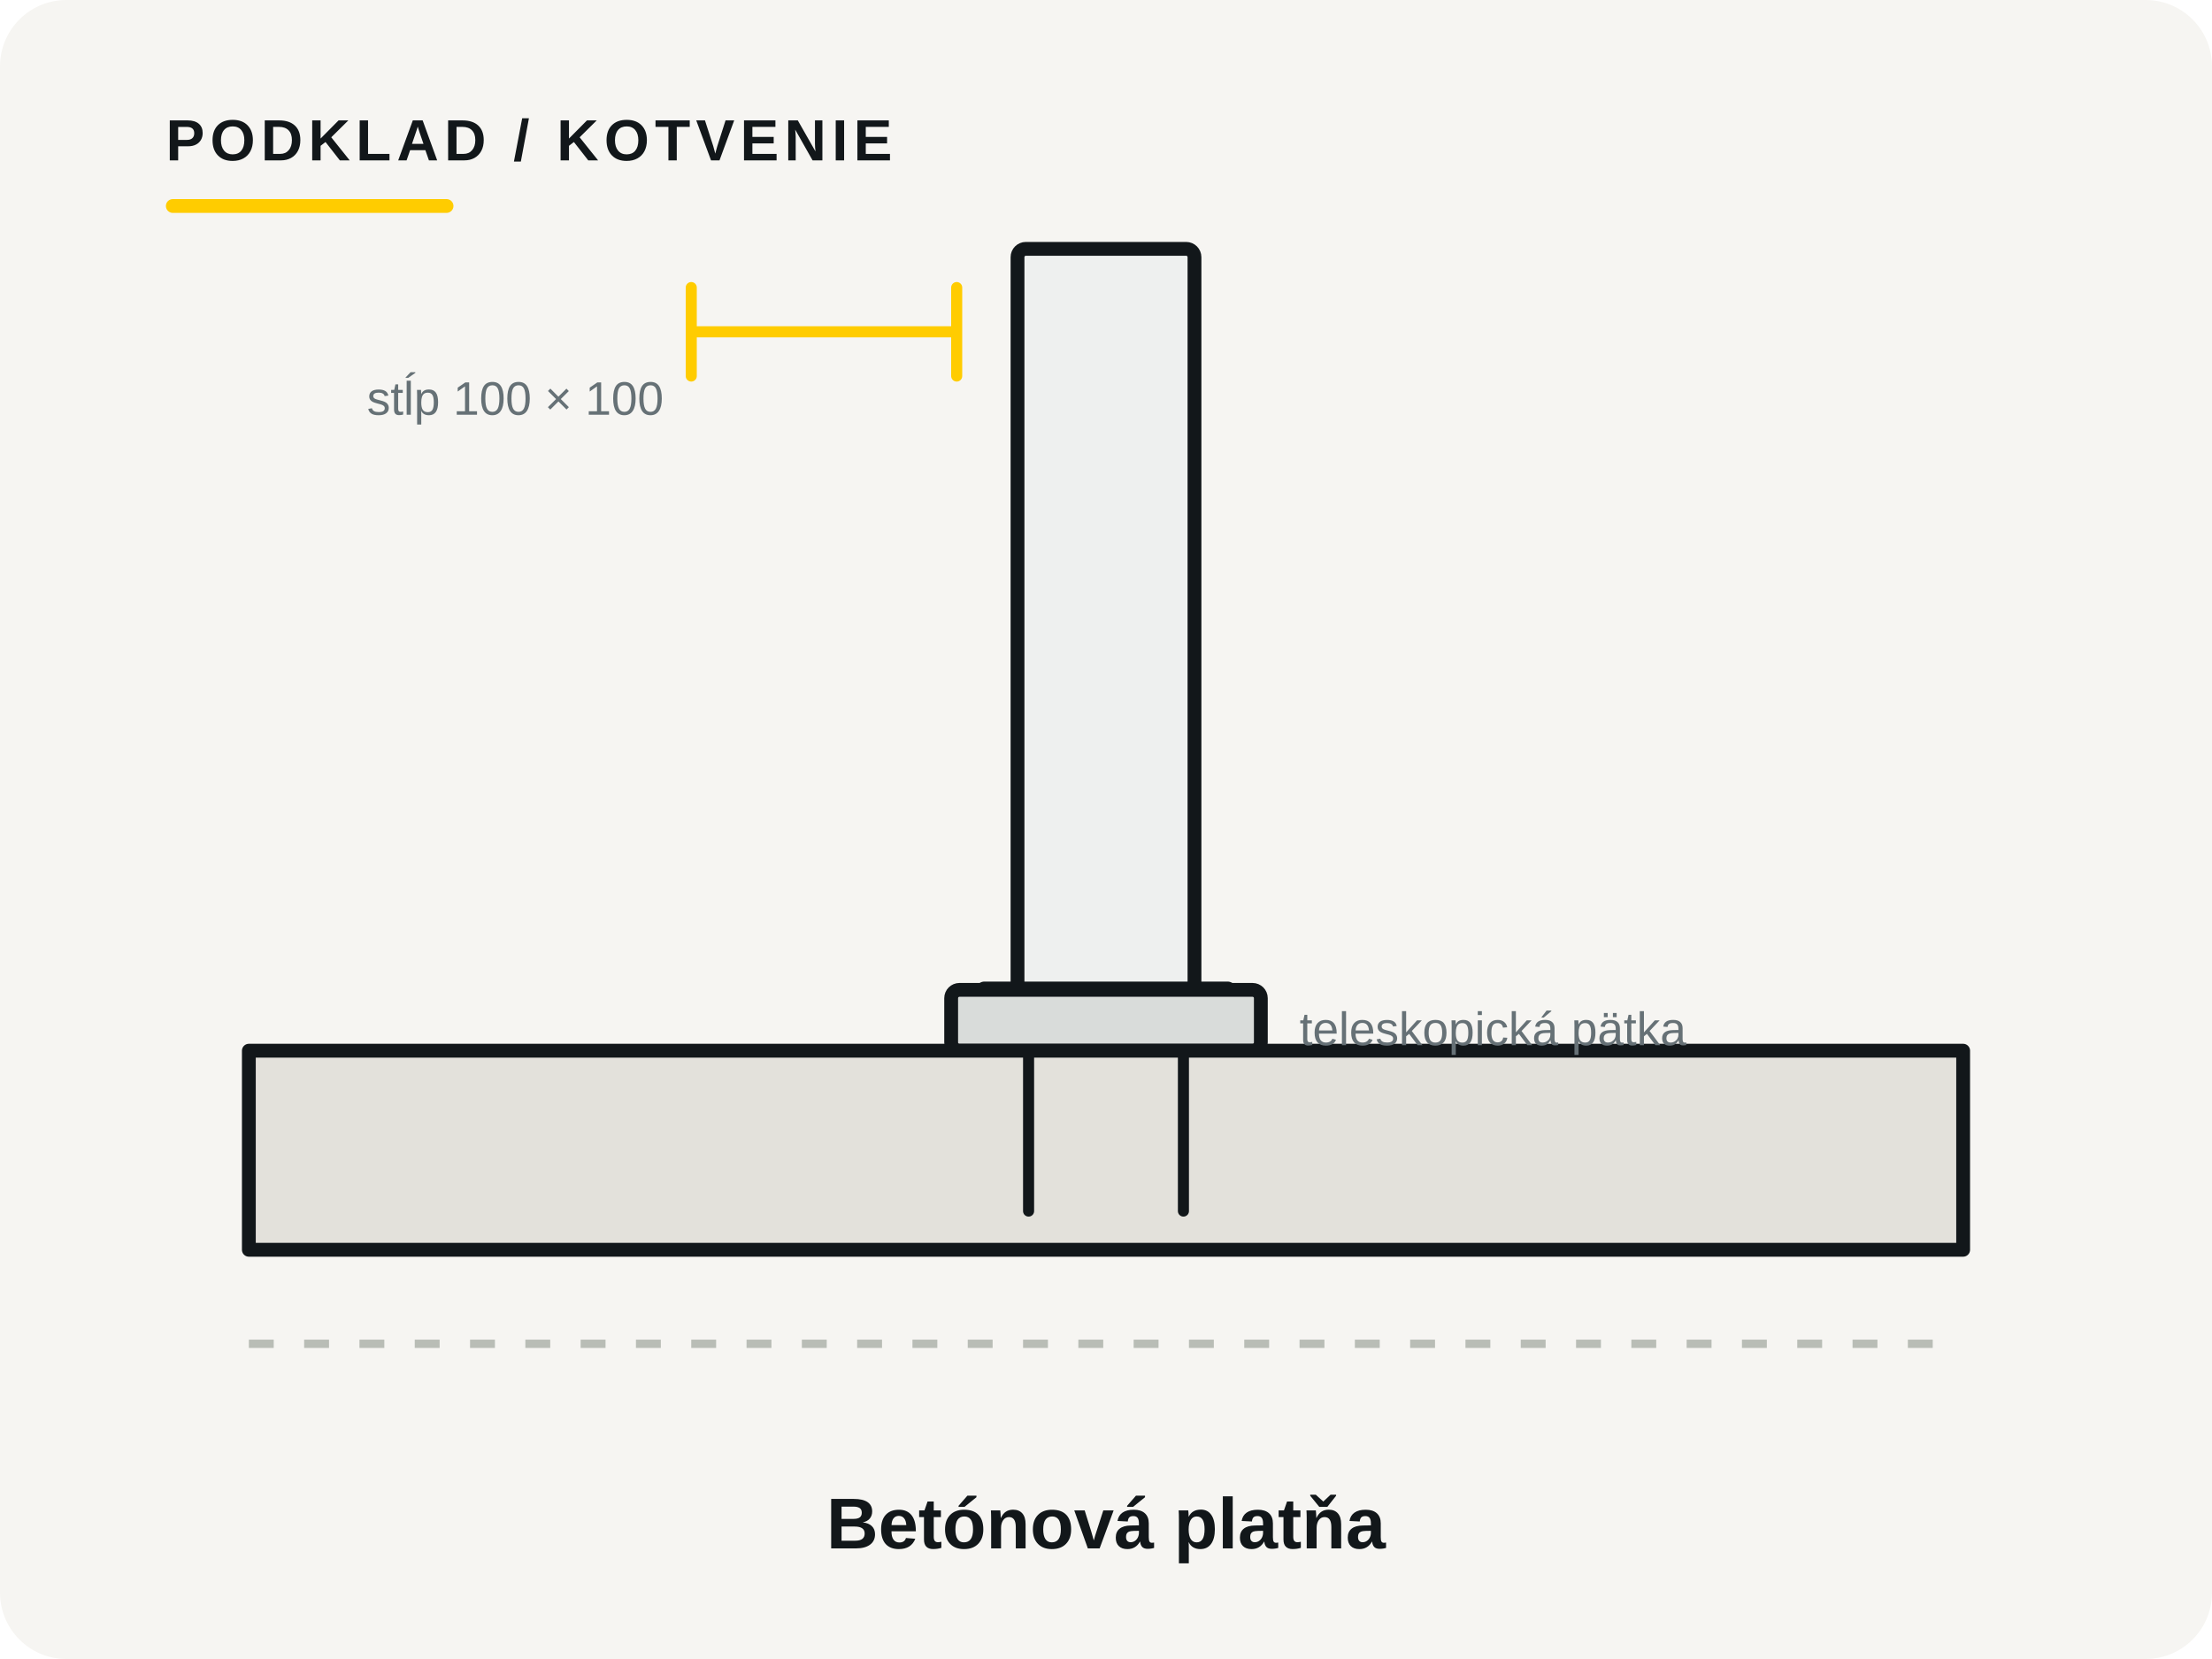
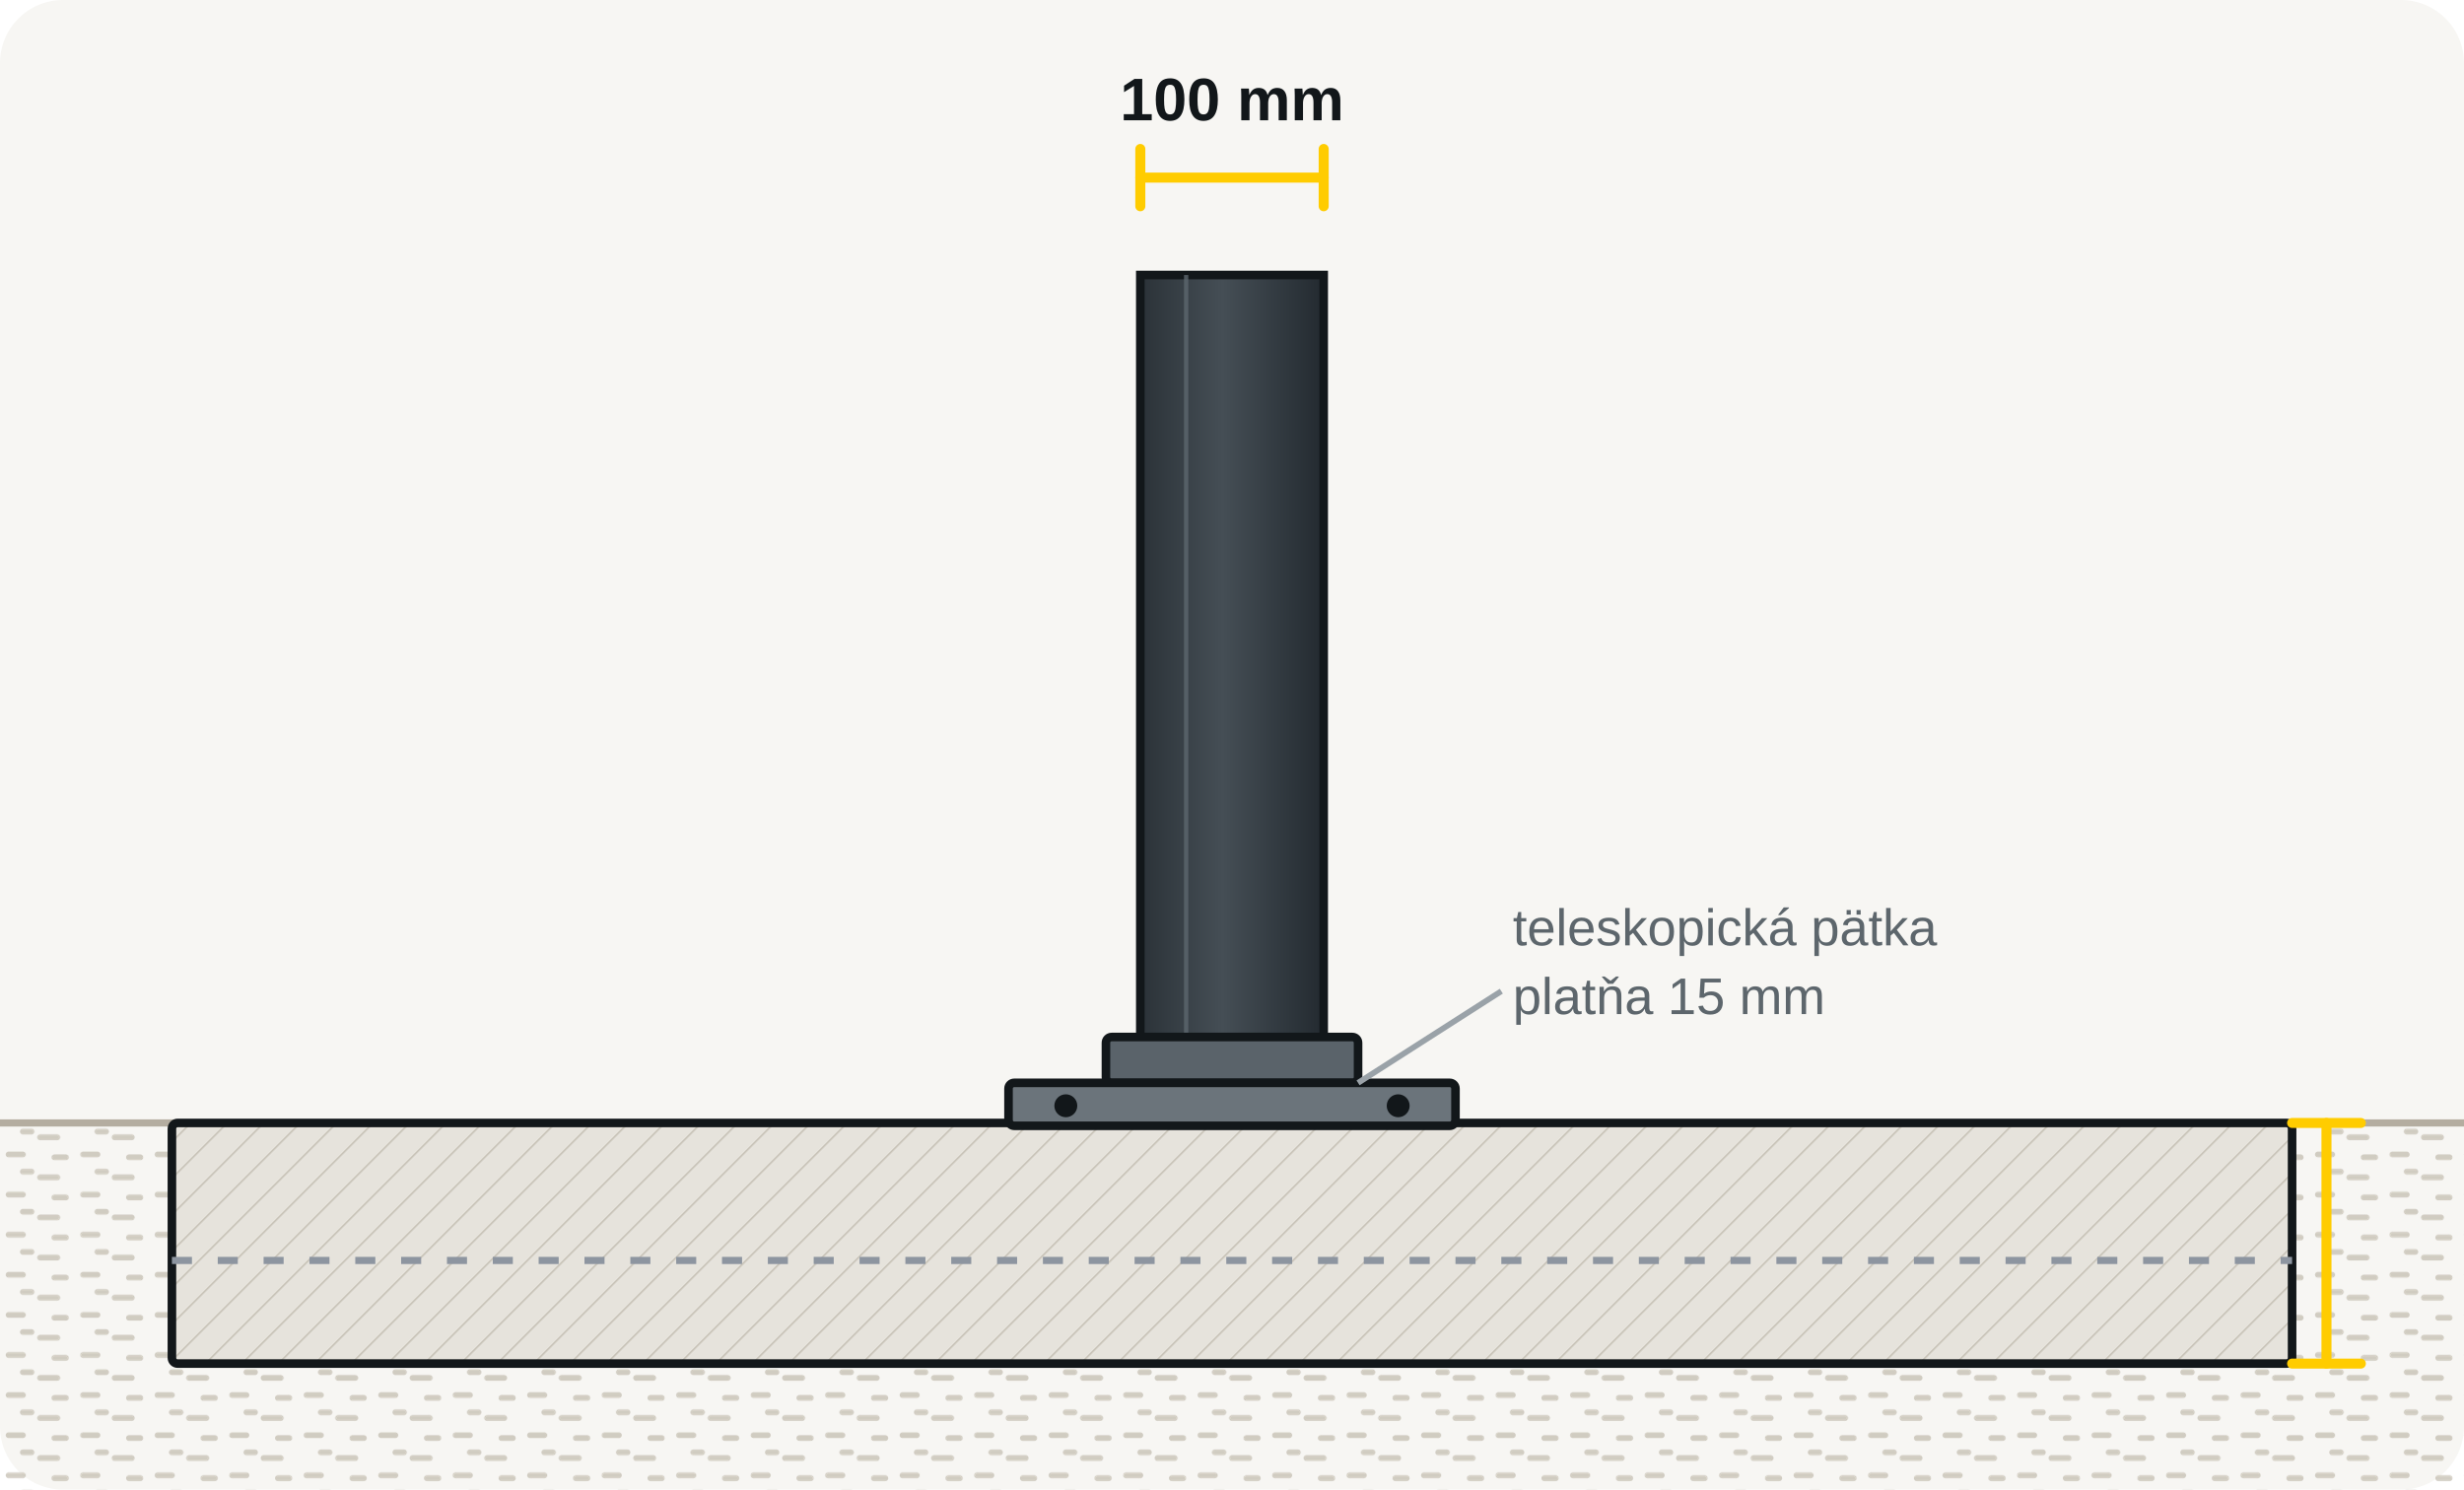
- <svg xmlns="http://www.w3.org/2000/svg" viewBox="0 0 800 600" role="img" aria-labelledby="t d">
-   <rect width="800" height="600" rx="24" fill="#f6f5f2" />
-   <g fill="none" stroke="#12171a" stroke-width="5" stroke-linejoin="round" stroke-linecap="round">
-     <rect x="368" y="90" width="64" height="268" rx="3" fill="#eef0ef" />
-     <path d="M356 358h88" stroke-width="6" />
-     <rect x="344" y="358" width="112" height="22" rx="3" fill="#d9dcda" />
+ <svg xmlns="http://www.w3.org/2000/svg" viewBox="0 0 860 520" role="img" aria-labelledby="t d">
+   <defs>
+     <pattern id="beton" width="9" height="9" patternTransform="rotate(45)" patternUnits="userSpaceOnUse">
+       <rect width="9" height="9" fill="#e6e3dc" />
+       <path d="M0 0v9" stroke="#c7c2b7" stroke-width="1.1" />
+     </pattern>
+     <pattern id="zemina" width="26" height="14" patternUnits="userSpaceOnUse">
+       <path d="M3 11h5M14 5h6M8 3h3M19 12h4" stroke="#c3bdb0" stroke-width="2" stroke-linecap="round" />
+     </pattern>
+     <linearGradient id="ocel" x1="0" y1="0" x2="1" y2="0">
+       <stop offset="0" stop-color="#2b3238" />
+       <stop offset=".45" stop-color="#454e55" />
+       <stop offset="1" stop-color="#232a30" />
+     </linearGradient>
+   </defs>
+   <rect width="860" height="520" rx="22" fill="#f7f6f3" />
+   <rect x="0" y="392" width="860" height="128" fill="url(#zemina)" opacity=".75" />
+   <path d="M0 392h860" stroke="#b4ada0" stroke-width="2.5" />
+   <g stroke="#12171a" stroke-width="3">
+     <rect x="60" y="392" width="740" height="84" rx="2" fill="url(#beton)" />
  </g>
-   <g stroke="#9aa1a4" stroke-width="2" fill="none">
-     <path d="M90 380h620" />
+   <g stroke="#8d95a0" stroke-width="2.5" fill="none" stroke-dasharray="7 9">
+     <path d="M60 440h740" />
  </g>
-   <g fill="#e3e1db" stroke="#12171a" stroke-width="5" stroke-linejoin="round">
-     <path d="M90 380h620v72H90z" />
+   <g stroke="#FFCC00" stroke-width="3.5" fill="none" stroke-linecap="round">
+     <path d="M812 392v84" />
+     <path d="M800 392h24M800 476h24" />
  </g>
-   <g stroke="#b9bdb6" stroke-width="3" fill="none" stroke-dasharray="9 11">
-     <path d="M90 486h620" />
-   </g>
-   <g fill="none" stroke="#12171a" stroke-width="4" stroke-linecap="round">
-     <path d="M372 380v58M428 380v58" />
-   </g>
-   <g stroke="#ffcc00" stroke-width="4" fill="none" stroke-linecap="round">
-     <path d="M250 120h96M250 104v32M346 104v32" />
+   <rect x="398" y="96" width="64" height="266" rx="3" fill="url(#ocel)" />
+   <path d="M398 96h64v266h-64z" fill="none" stroke="#12171a" stroke-width="3" />
+   <path d="M414 96v266" stroke="#5c666e" stroke-width="1.5" opacity=".8" />
+   <rect x="386" y="362" width="88" height="16" rx="2" fill="#5a636a" stroke="#12171a" stroke-width="3" />
+   <rect x="352" y="378" width="156" height="15" rx="2" fill="#6b747b" stroke="#12171a" stroke-width="3" />
+   <circle cx="372" cy="386" r="4" fill="#12171a" />
+   <circle cx="488" cy="386" r="4" fill="#12171a" />
+   <g stroke="#FFCC00" stroke-width="3.5" fill="none" stroke-linecap="round">
+     <path d="M398 62h64" />
+     <path d="M398 52v20M462 52v20" />
  </g>
  <g font-family="Arial,Helvetica,sans-serif" fill="#12171a">
-     <text x="60" y="58" font-size="21" font-weight="700" letter-spacing="2">PODKLAD / KOTVENIE</text>
-     <text x="400" y="560" font-size="26" text-anchor="middle" font-weight="700">Betónová platňa</text>
-     <text x="240" y="150" font-size="17" text-anchor="end" fill="#667176">stĺp 100 × 100</text>
-     <text x="470" y="378" font-size="17" fill="#667176">teleskopická pätka</text>
-   </g>
-   <g fill="#ffcc00">
-     <rect x="60" y="72" width="104" height="5" rx="2.5" />
+     <text x="430" y="42" font-size="21" text-anchor="middle" font-weight="700">100 mm</text>
+     <text x="528" y="330" font-size="18" fill="#5d666c">teleskopická pätka</text>
+     <text x="528" y="354" font-size="18" fill="#5d666c">platňa 15 mm</text>
+     <path d="M524 346 L474 378" stroke="#9aa2a8" stroke-width="2" fill="none" />
  </g>
</svg>
